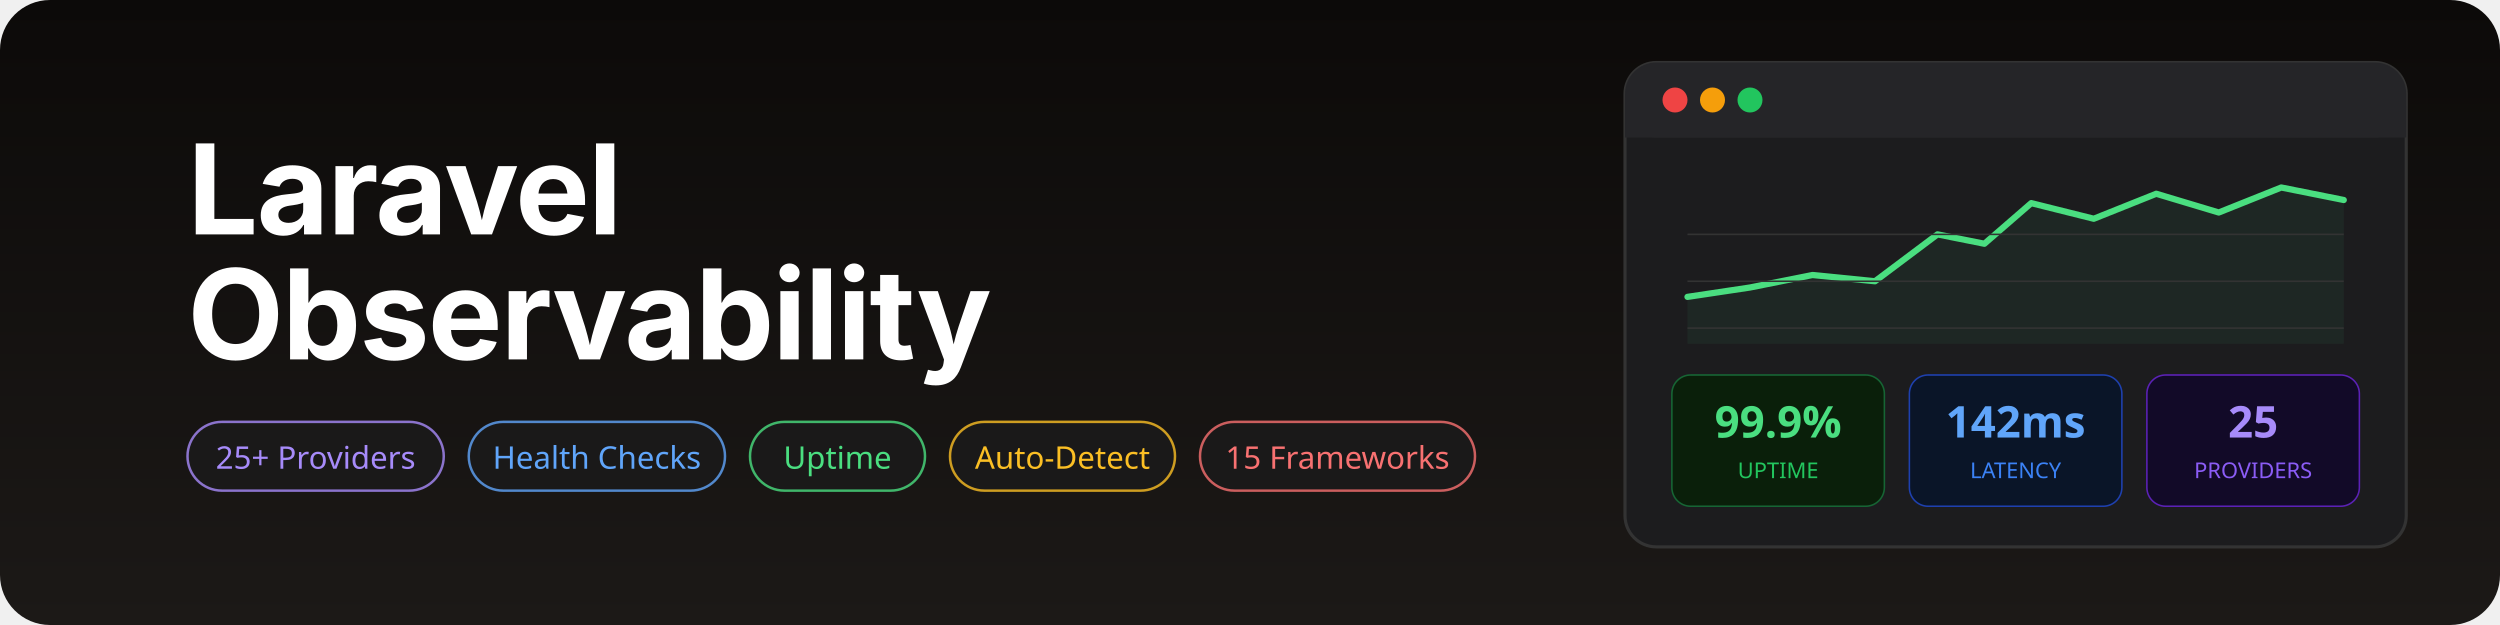
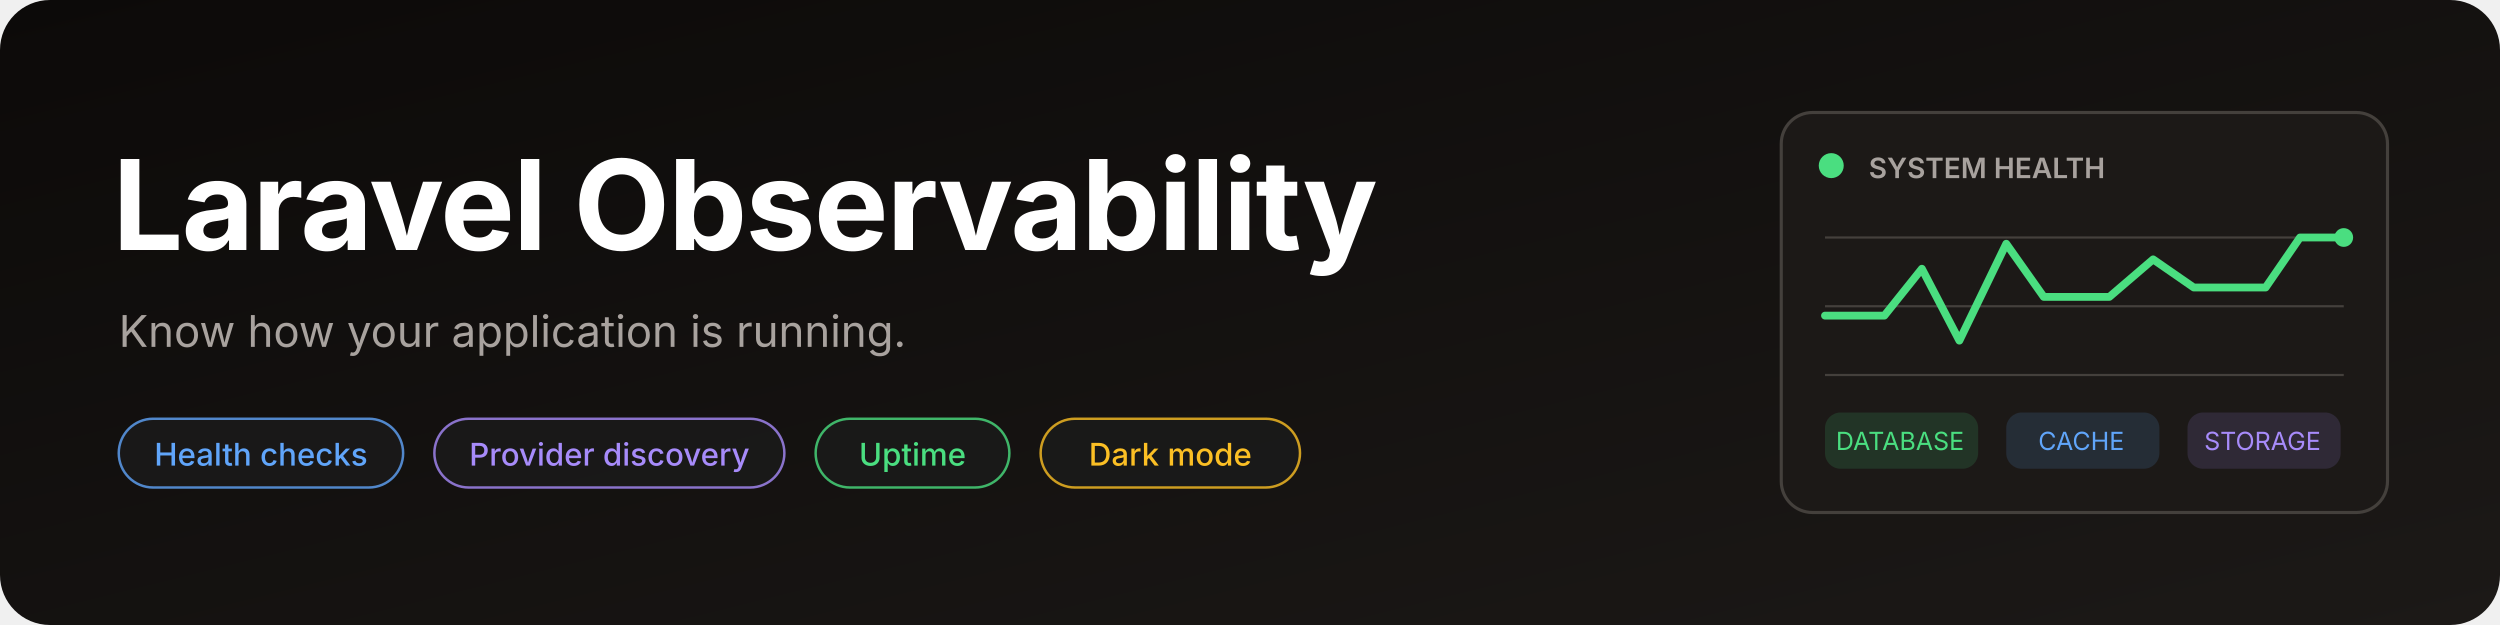
- <svg xmlns="http://www.w3.org/2000/svg" fill="none" viewBox="0 0 800 200">
-   <linearGradient id="bg" x1="0" y1="0" x2="0" y2="1">
-     <stop offset="0" stop-color="#0c0a09" />
-     <stop offset="1" stop-color="#1c1917" />
-   </linearGradient>
-   <rect fill="url(#bg)" height="200" rx="16" width="800" />
-   <g transform="translate(520, 20)">
-     <rect width="250" height="155" rx="10" fill="#1c1c1e" stroke="#333" stroke-width="1" />
-     <rect width="250" height="24" rx="10" fill="#252528" />
-     <rect y="14" width="250" height="10" fill="#252528" />
-     <circle cx="16" cy="12" r="4" fill="#ef4444" />
-     <circle cx="28" cy="12" r="4" fill="#f59e0b" />
-     <circle cx="40" cy="12" r="4" fill="#22c55e" />
-     <polyline points="20,75 40,72 60,68 80,70 100,55 115,58 130,45 150,50 170,42 190,48 210,40 230,44" fill="none" stroke="#4ade80" stroke-width="2" stroke-linecap="round" stroke-linejoin="round" />
-     <polygon points="20,75 40,72 60,68 80,70 100,55 115,58 130,45 150,50 170,42 190,48 210,40 230,44 230,90 20,90" fill="#4ade80" opacity=".06" />
-     <line x1="20" y1="55" x2="230" y2="55" stroke="#333" stroke-width=".5" />
-     <line x1="20" y1="70" x2="230" y2="70" stroke="#333" stroke-width=".5" />
-     <line x1="20" y1="85" x2="230" y2="85" stroke="#333" stroke-width=".5" />
-     <rect x="15" y="100" width="68" height="42" rx="6" fill="#0a1f0a" stroke="#166534" stroke-width=".5" />
-     <text x="49" y="120" fill="#4ade80" font-family="system-ui, sans-serif" font-size="14" font-weight="700" text-anchor="middle">99.9%</text>
-     <text x="49" y="133" fill="#22c55e" font-family="system-ui, sans-serif" font-size="7" font-weight="500" text-anchor="middle">UPTIME</text>
-     <rect x="91" y="100" width="68" height="42" rx="6" fill="#0a1528" stroke="#1e40af" stroke-width=".5" />
-     <text x="125" y="120" fill="#60a5fa" font-family="system-ui, sans-serif" font-size="14" font-weight="700" text-anchor="middle">142ms</text>
-     <text x="125" y="133" fill="#3b82f6" font-family="system-ui, sans-serif" font-size="7" font-weight="500" text-anchor="middle">LATENCY</text>
-     <rect x="167" y="100" width="68" height="42" rx="6" fill="#120a28" stroke="#5b21b6" stroke-width=".5" />
-     <text x="201" y="120" fill="#a78bfa" font-family="system-ui, sans-serif" font-size="14" font-weight="700" text-anchor="middle">25</text>
-     <text x="201" y="133" fill="#8b5cf6" font-family="system-ui, sans-serif" font-size="7" font-weight="500" text-anchor="middle">PROVIDERS</text>
-   </g>
-   <text fill="#fff" font-family="system-ui, -apple-system, 'Segoe UI', sans-serif" font-size="40" font-weight="700" letter-spacing="-.5" x="60" y="75">Laravel</text>
-   <text fill="#fff" font-family="system-ui, -apple-system, 'Segoe UI', sans-serif" font-size="40" font-weight="700" letter-spacing="-.5" x="60" y="115">Observability</text>
-   <g transform="translate(60 135)">
-     <rect fill="#1a1a1a" height="22" opacity=".8" rx="11" stroke="#a78bfa" stroke-width=".8" width="82" />
-     <text fill="#a78bfa" font-family="system-ui, sans-serif" font-size="10" font-weight="500" text-anchor="middle" x="41" y="15">25+ Providers</text>
-     <rect fill="#1a1a1a" height="22" opacity=".8" rx="11" stroke="#60a5fa" stroke-width=".8" width="82" x="90" />
-     <text fill="#60a5fa" font-family="system-ui, sans-serif" font-size="10" font-weight="500" text-anchor="middle" x="131" y="15">Health Checks</text>
-     <rect fill="#1a1a1a" height="22" opacity=".8" rx="11" stroke="#4ade80" stroke-width=".8" width="56" x="180" />
-     <text fill="#4ade80" font-family="system-ui, sans-serif" font-size="10" font-weight="500" text-anchor="middle" x="208" y="15">Uptime</text>
-     <rect fill="#1a1a1a" height="22" opacity=".8" rx="11" stroke="#fbbf24" stroke-width=".8" width="72" x="244" />
-     <text fill="#fbbf24" font-family="system-ui, sans-serif" font-size="10" font-weight="500" text-anchor="middle" x="280" y="15">Auto-Detect</text>
-     <rect fill="#1a1a1a" height="22" opacity=".8" rx="11" stroke="#f87171" stroke-width=".8" width="88" x="324" />
-     <text fill="#f87171" font-family="system-ui, sans-serif" font-size="10" font-weight="500" text-anchor="middle" x="368" y="15">15 Frameworks</text>
+ <svg xmlns="http://www.w3.org/2000/svg" viewBox="0 0 800 200" role="img" aria-labelledby="title description">
+   <defs>
+     <linearGradient id="background" x1="0" y1="0" x2="1" y2="1">
+       <stop stop-color="#0c0a09" />
+       <stop offset="1" stop-color="#1c1917" />
+     </linearGradient>
+   </defs>
+   <rect width="800" height="200" rx="16" fill="url(#background)" />
+   <g font-family="system-ui, -apple-system, 'Segoe UI', sans-serif">
+     <text x="36" y="80" fill="#fff" font-size="40" font-weight="700" letter-spacing="-.5">Laravel Observability</text>
+     <text x="38" y="111" fill="#a8a29e" font-size="14">Know how your application is running.</text>
+     <g transform="translate(38 134)">
+       <rect x="0" width="91" height="22" rx="11" fill="#1a1a1a" stroke="#60a5fa" stroke-width=".8" opacity=".8" />
+       <text x="45.5" y="15" fill="#60a5fa" font-size="10" font-weight="500" text-anchor="middle">Health checks</text>
+       <rect x="101" width="112" height="22" rx="11" fill="#1a1a1a" stroke="#a78bfa" stroke-width=".8" opacity=".8" />
+       <text x="157.0" y="15" fill="#a78bfa" font-size="10" font-weight="500" text-anchor="middle">Provider discovery</text>
+       <rect x="223" width="62" height="22" rx="11" fill="#1a1a1a" stroke="#4ade80" stroke-width=".8" opacity=".8" />
+       <text x="254.0" y="15" fill="#4ade80" font-size="10" font-weight="500" text-anchor="middle">Uptime</text>
+       <rect x="295" width="83" height="22" rx="11" fill="#1a1a1a" stroke="#fbbf24" stroke-width=".8" opacity=".8" />
+       <text x="336.5" y="15" fill="#fbbf24" font-size="10" font-weight="500" text-anchor="middle">Dark mode</text>
+     </g>
+     <g transform="translate(570 36)">
+       <rect width="194" height="128" rx="10" fill="#1c1917" stroke="#44403c" />
+       <circle cx="16" cy="17" r="4" fill="#4ade80" />
+       <text x="28" y="21" fill="#a8a29e" font-size="9" font-weight="600">SYSTEM HEALTH</text>
+       <path d="M14 40 H180 M14 62 H180 M14 84 H180" fill="none" stroke="#44403c" stroke-width=".7" />
+       <polyline points="14,65 33,65 45,50 57,73 72,42 84,59 105,59 119,47 132,56 155,56 166,40 180,40" fill="none" stroke="#4ade80" stroke-width="2.5" stroke-linecap="round" stroke-linejoin="round" />
+       <circle cx="180" cy="40" r="3" fill="#4ade80" />
+       <rect x="14" y="96" width="49" height="18" rx="5" fill="#4ade80" opacity=".14" />
+       <rect x="72" y="96" width="49" height="18" rx="5" fill="#60a5fa" opacity=".14" />
+       <rect x="130" y="96" width="49" height="18" rx="5" fill="#a78bfa" opacity=".14" />
+       <text x="38" y="108" text-anchor="middle" fill="#4ade80" font-size="8">DATABASE</text>
+       <text x="96" y="108" text-anchor="middle" fill="#60a5fa" font-size="8">CACHE</text>
+       <text x="154" y="108" text-anchor="middle" fill="#a78bfa" font-size="8">STORAGE</text>
+     </g>
  </g>
</svg>
